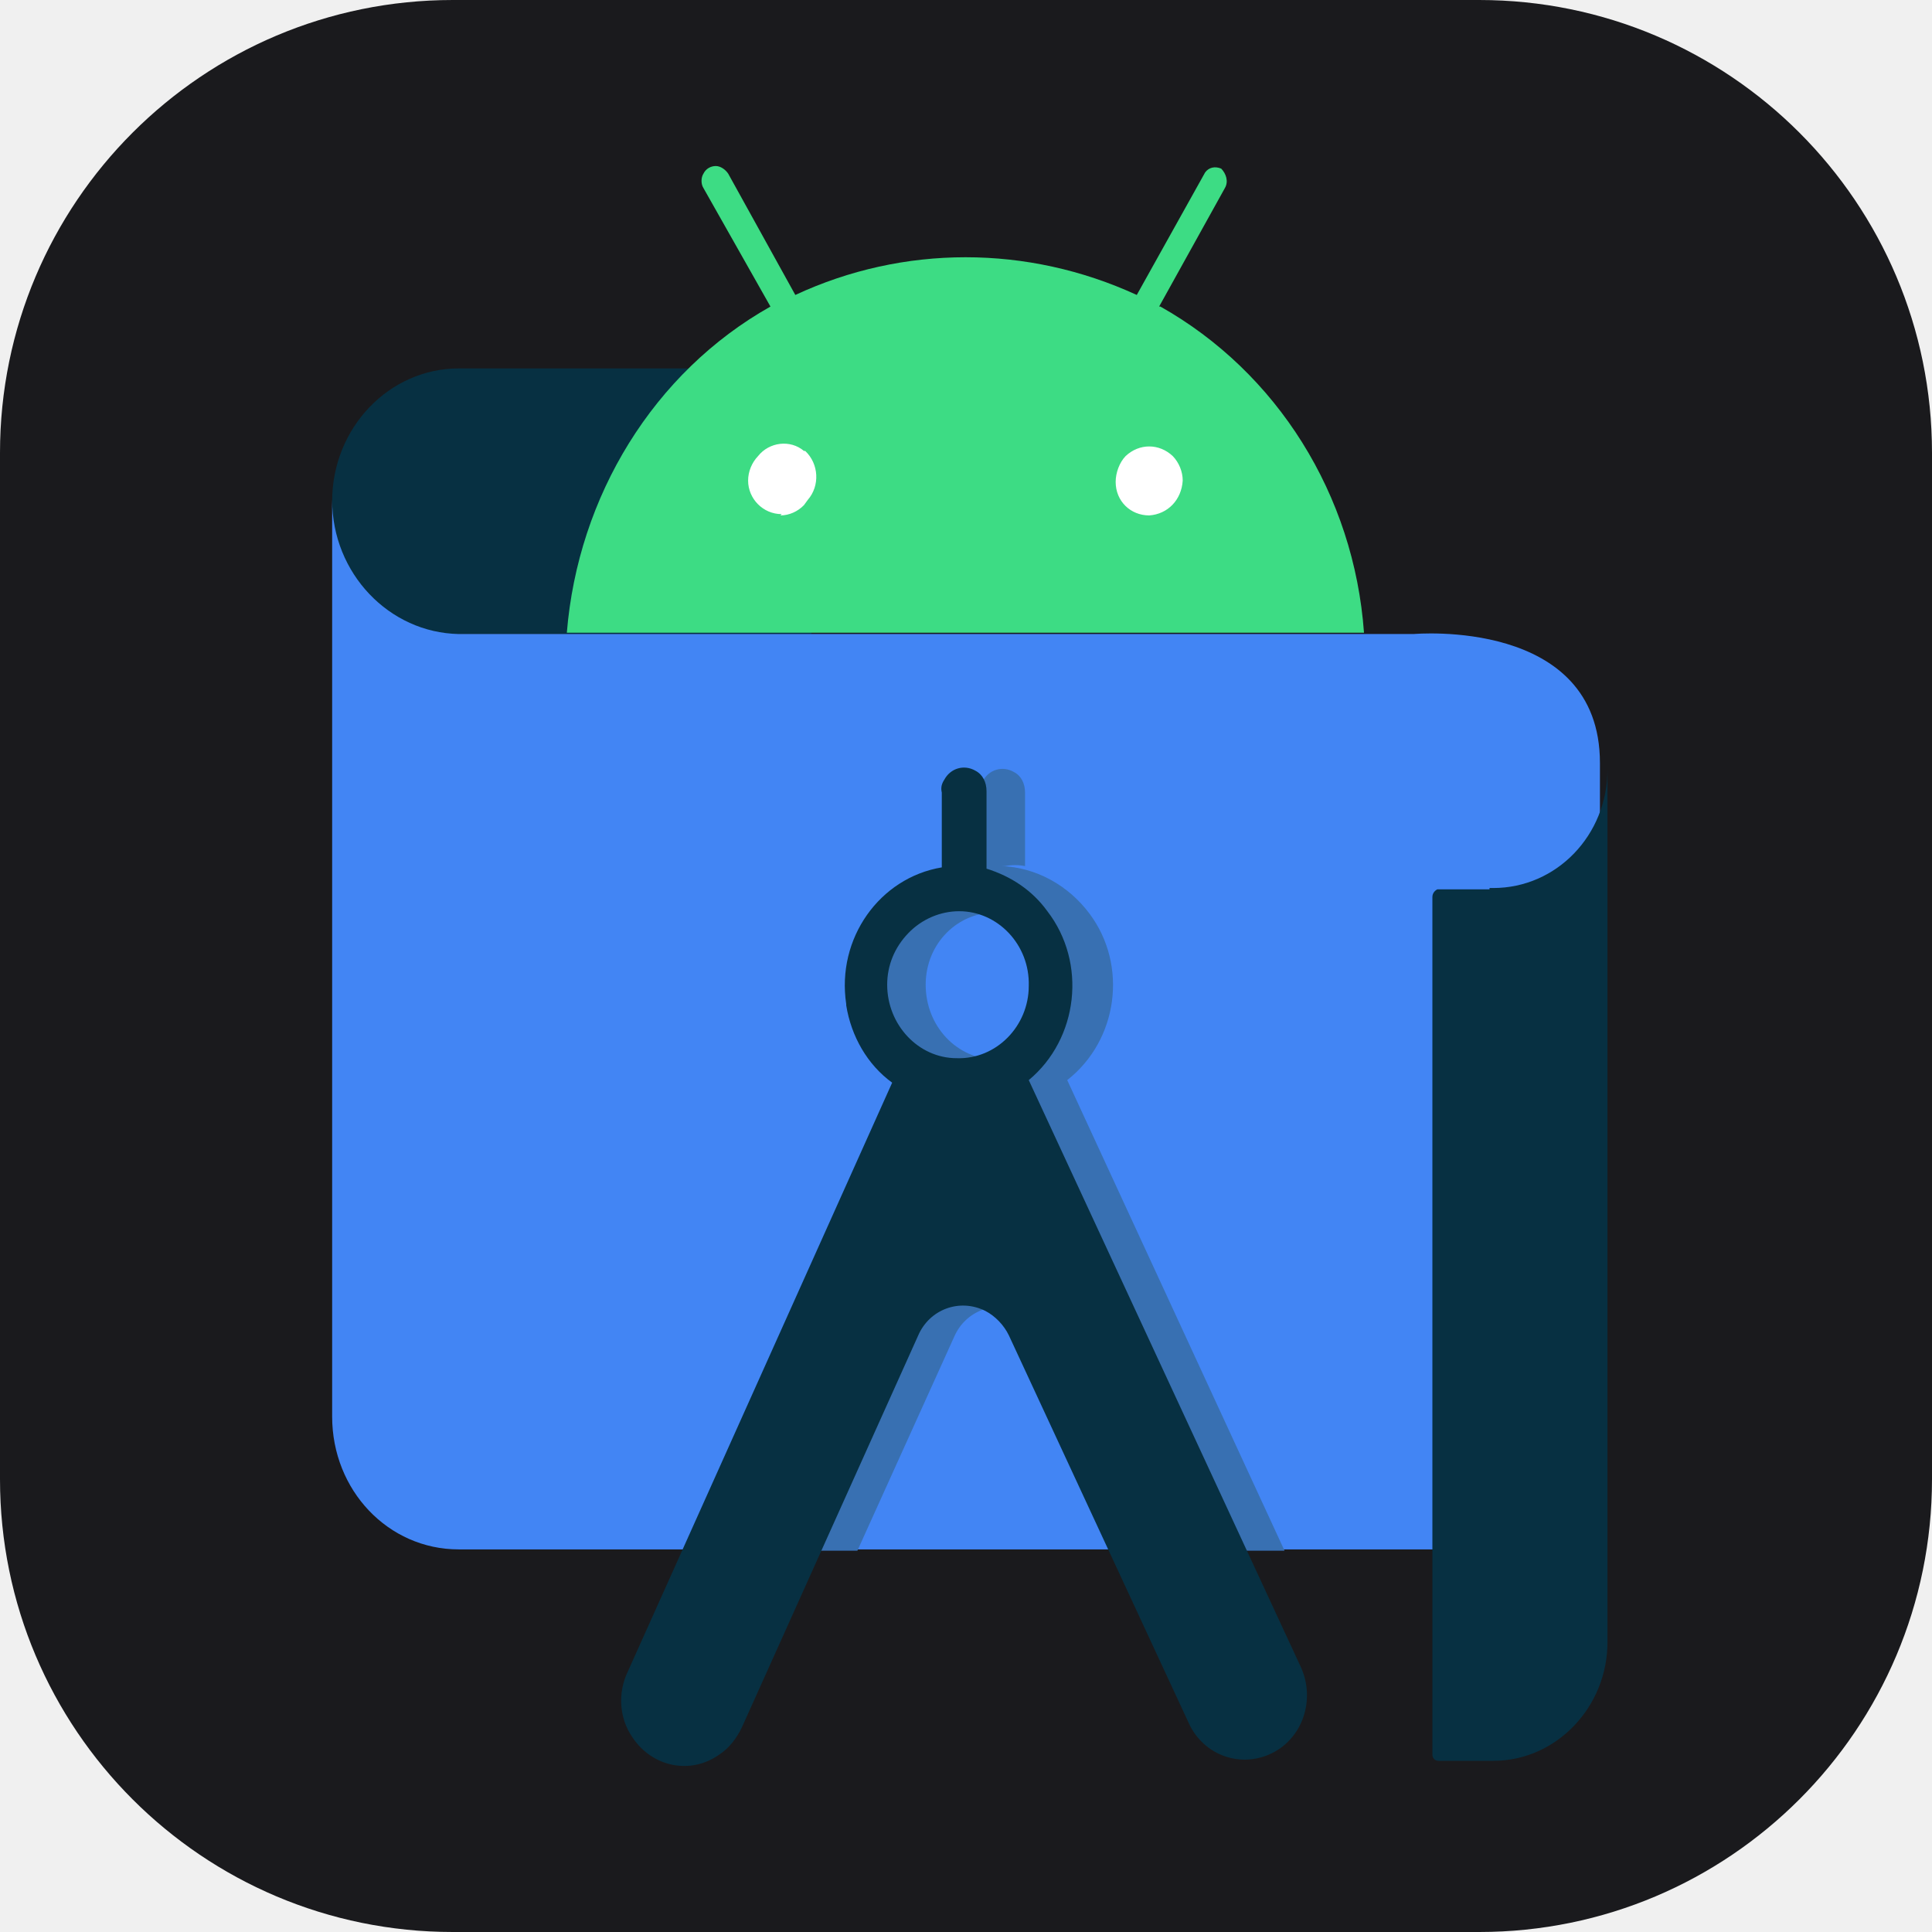
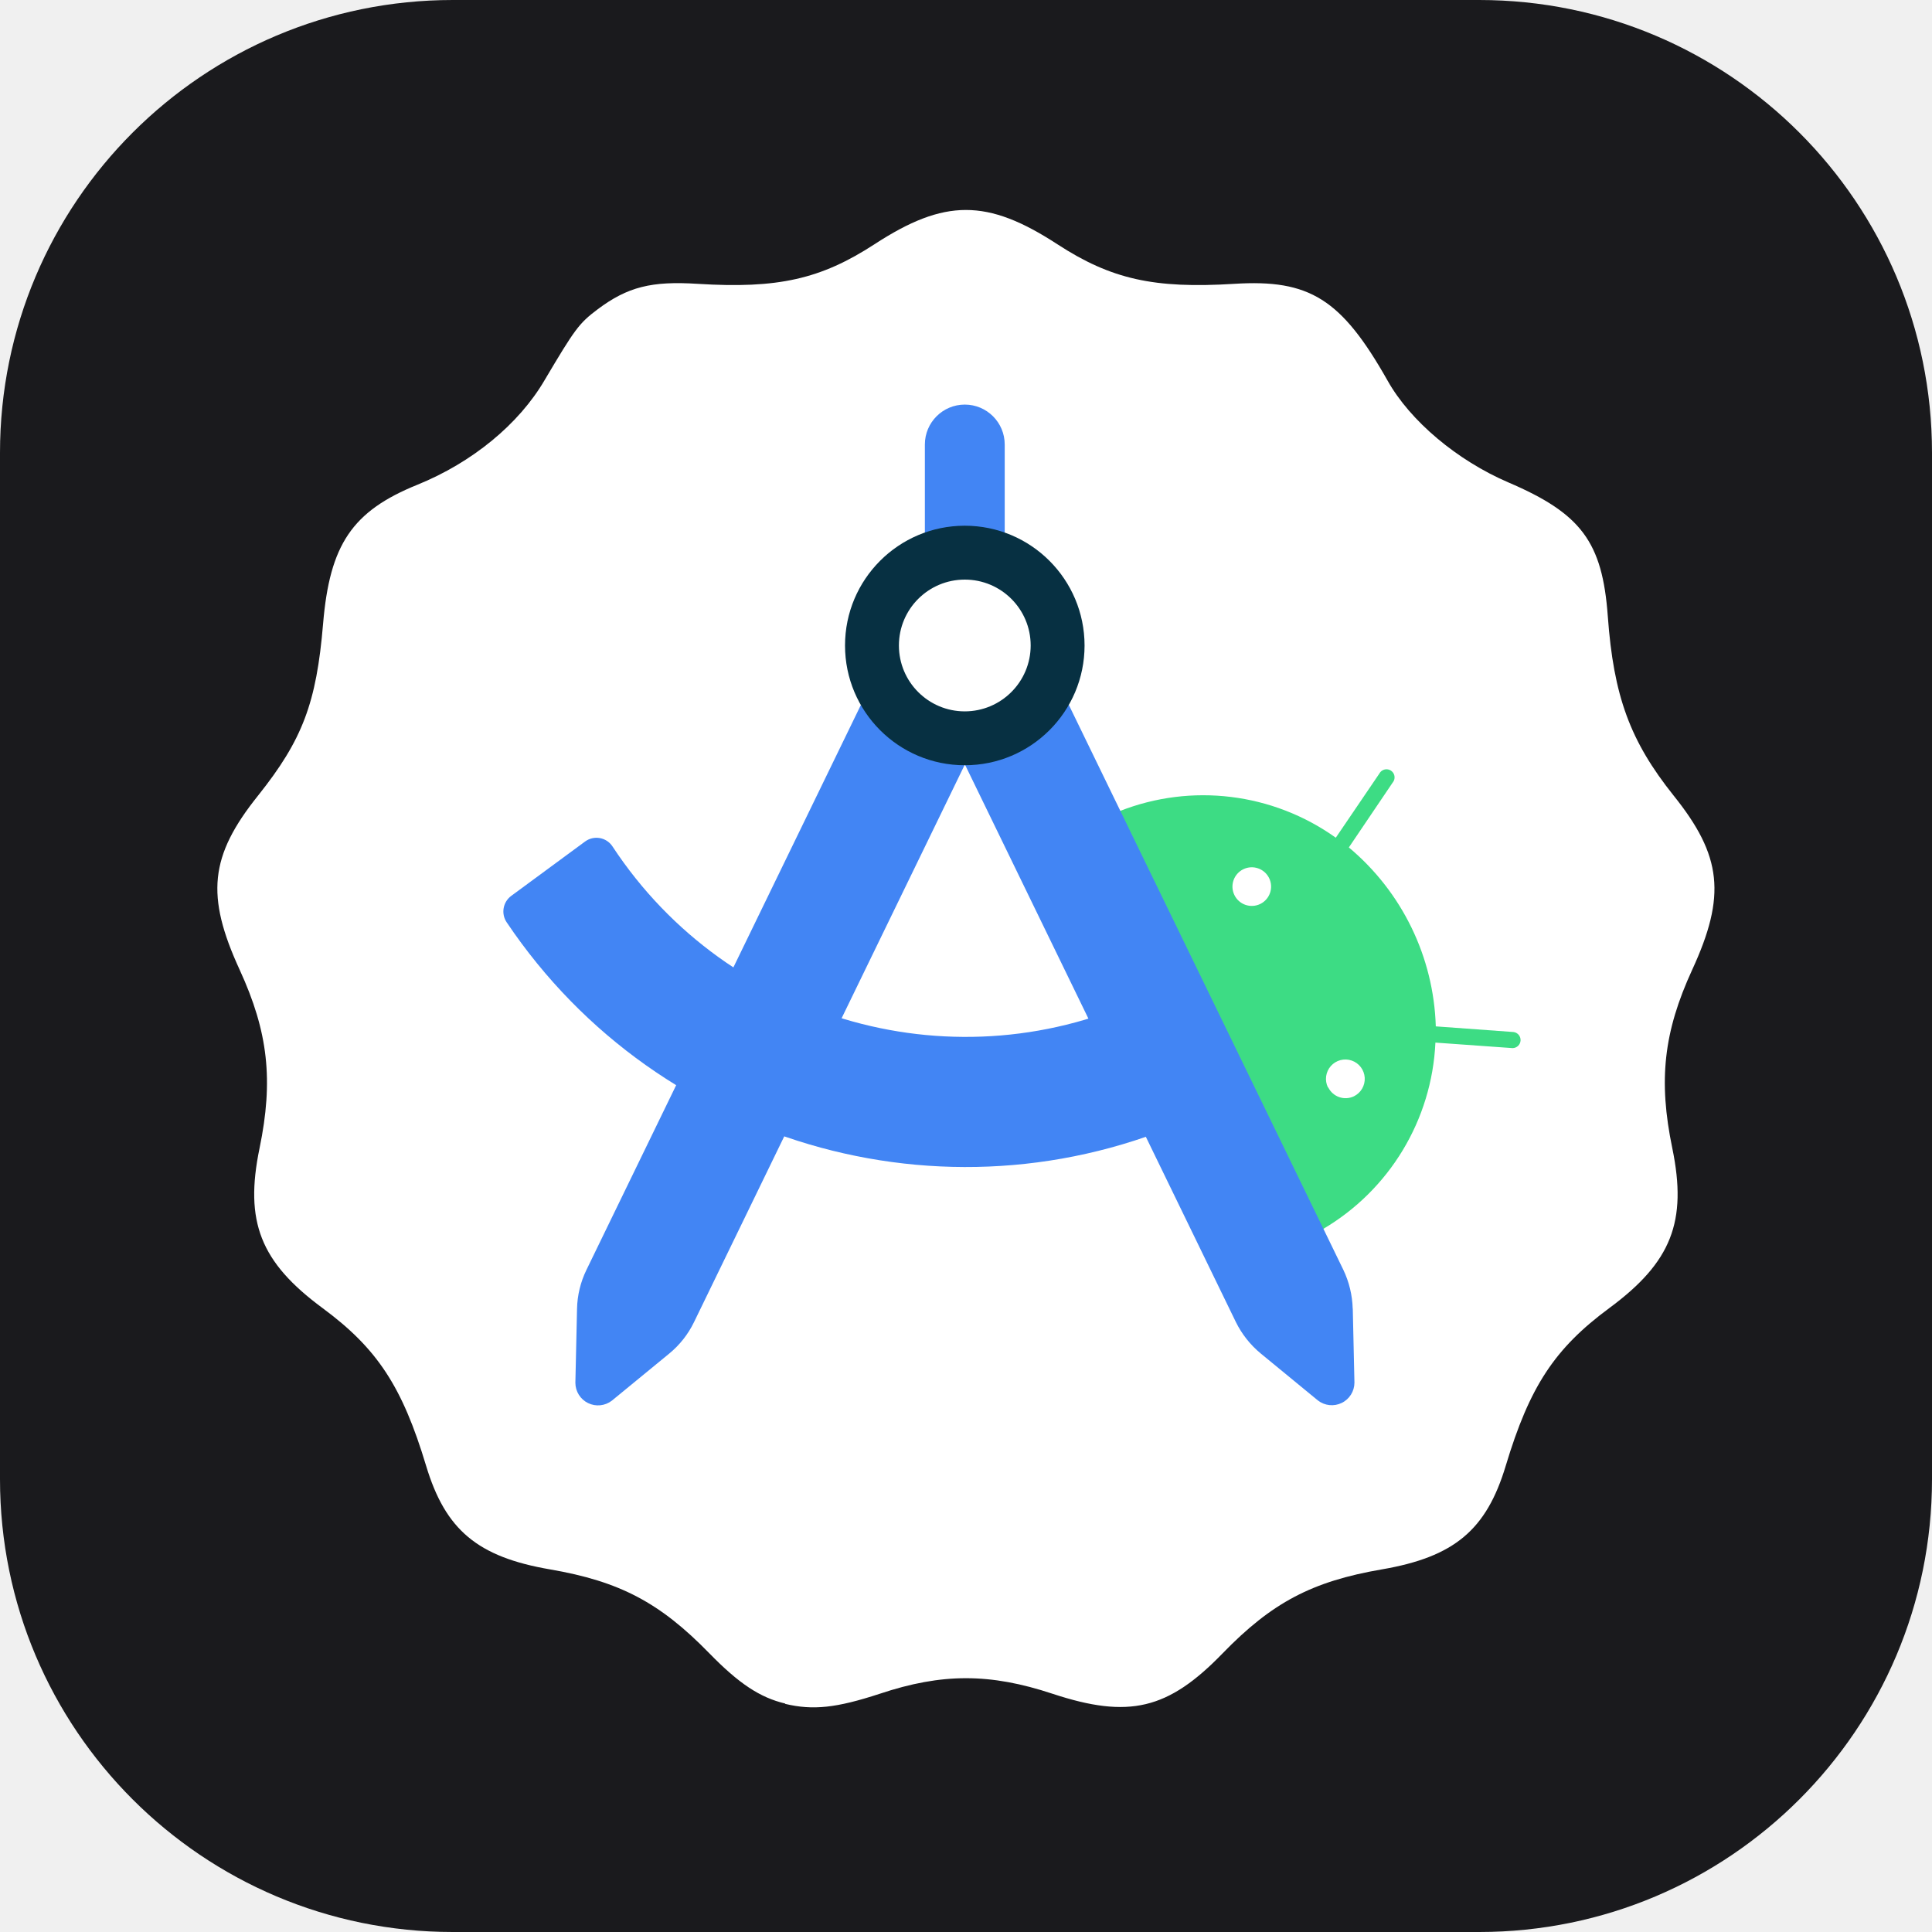
- <svg xmlns="http://www.w3.org/2000/svg" width="256" height="256" viewBox="0 0 256 256" fill="none">
-   <rect width="256" height="256" rx="60" fill="#1A1A1D" />
-   <path d="M107.028 48.818H60.789C51.58 48.818 44.011 56.68 44.011 66.415C43.682 75.811 50.918 83.67 59.97 84.011H107.522L107.028 48.818Z" fill="#073042" />
-   <path d="M211.835 205.303H60.789C51.415 205.303 44.011 197.445 44.011 187.707V66.246C44.011 75.982 51.58 83.841 60.789 84.011H187.321C187.321 84.011 212 81.793 212 101.097V205.303H211.835Z" fill="#4285F4" />
-   <path d="M141.413 143.12C148.159 137.825 149.475 127.917 144.379 121.082C141.579 117.324 137.301 114.933 132.692 114.761H133.186C134.011 114.591 134.997 114.591 135.823 114.761V105.024C135.823 103.828 135.327 102.803 134.34 102.292C132.858 101.437 131.049 101.95 130.227 103.487C129.897 104 129.733 104.512 129.897 105.195V115.102C121.671 116.469 115.912 124.499 117.225 133.213V133.383C117.886 137.483 120.027 141.242 123.316 143.633L95.509 205.474H113.609L126.441 177.116C127.925 173.698 131.872 172.162 135.327 173.87C136.646 174.554 137.795 175.749 138.453 177.116L151.783 205.474H170.209L141.413 143.12ZM132.036 140.387C126.77 140.387 122.657 135.945 122.657 130.48C122.657 125.011 126.935 120.741 132.199 120.911C134.667 120.911 136.81 121.937 138.617 123.647C142.401 127.403 142.401 133.554 138.781 137.483C137.137 139.192 134.667 140.387 132.036 140.387Z" fill="#3870B2" />
-   <path d="M96.992 57.363H161.818V69.662H96.992V57.363Z" fill="white" />
-   <path d="M127.1 120.741C132.199 120.741 136.48 125.183 136.316 130.649C136.316 135.945 132.036 140.387 126.77 140.216C121.671 140.216 117.556 135.775 117.556 130.48C117.556 127.917 118.542 125.524 120.357 123.647C122.164 121.766 124.63 120.741 127.1 120.741ZM130.72 115.102V104.853C130.72 103.657 130.227 102.633 129.24 102.119C127.76 101.265 125.949 101.778 125.123 103.316C124.793 103.828 124.63 104.341 124.793 105.024V114.933C116.567 116.298 110.808 124.33 112.129 133.042V133.213C112.788 137.31 114.924 141.07 118.215 143.46L83.169 221.532C81.854 224.268 82.018 227.682 83.828 230.245C86.457 234.173 91.562 235.198 95.342 232.466C96.663 231.611 97.649 230.245 98.306 228.878L121.671 176.944C123.151 173.528 127.1 171.99 130.556 173.698C131.872 174.382 133.022 175.579 133.681 176.944L157.539 228.366C159.516 232.636 164.449 234.344 168.566 232.293C172.676 230.245 174.323 225.119 172.347 220.848L136.316 143.12C142.896 137.652 144.049 127.575 138.781 120.741C136.81 118.007 134.011 116.128 130.72 115.102Z" fill="#073042" />
-   <path d="M152.276 68.296C149.805 68.296 147.831 66.415 147.831 63.854C147.831 62.658 148.323 61.292 149.146 60.437C150.957 58.73 153.591 58.73 155.401 60.437C156.222 61.292 156.716 62.487 156.716 63.683C156.552 66.246 154.742 68.125 152.276 68.296ZM103.572 68.125C101.1 68.125 99.129 66.075 99.129 63.683C99.129 62.487 99.624 61.292 100.443 60.437C101.925 58.559 104.726 58.216 106.533 59.756H106.698C108.506 61.463 108.67 64.366 107.028 66.246L106.533 66.927C105.712 67.782 104.562 68.296 103.406 68.296L103.572 68.125ZM153.591 40.62L162.311 24.904C162.804 24.05 162.475 23.025 161.818 22.342C160.995 22 160.174 22.171 159.681 22.855L150.629 39.083C136.151 32.421 119.698 32.421 105.383 39.083L96.498 23.025C96.169 22.513 95.509 22 94.849 22C94.192 22 93.533 22.342 93.202 23.025C92.874 23.538 92.874 24.391 93.202 24.904L102.09 40.62C86.621 49.33 76.585 65.734 75.108 83.841H180.737C179.424 65.564 169.221 49.33 153.755 40.62" fill="#3DDC84" />
-   <path d="M197.37 117.839H190.459C190.128 118.007 189.8 118.349 189.8 118.861V232.466C189.8 232.977 190.128 233.319 190.625 233.319H197.863C206.254 233.319 213 226.143 213 217.603V101.95C213 110.662 206.254 117.667 197.863 117.667H197.37V117.839Z" fill="#073042" />
+ <svg xmlns="http://www.w3.org/2000/svg" width="256" height="256" fill="none" viewBox="0 0 256 256">
+   <rect width="256" height="256" rx="60" fill="#1a1a1d" />
+   <path d="M104.05,227.72c-3.35-.8-6.15-2.65-10.07-6.68-6.55-6.72-11.87-9.52-21.11-11.11-9.59-1.65-13.85-5.21-16.41-13.73C53.3,185.7,50,180.67,42.73,175.3c-8.23-6.08-10.35-11.44-8.34-21.17,1.86-9,1.15-15.4-2.63-23.63-4.51-9.83-4-15.07,2.45-23.12,5.88-7.38,7.72-12.25,8.6-22.74s3.83-14.92,12.5-18.43c7.24-2.93,13.43-8,16.86-13.86,4-6.75,4.55-7.53,7-9.36,4-3,7.17-3.78,13.28-3.4,10.61.67,16.3-.61,23.43-5.25,9.29-6.05,14.93-6.05,24.22,0,7.13,4.64,12.81,5.92,23.43,5.25,10-.63,14.21,2,20.33,12.83,3,5.36,9.23,10.58,16,13.48,9.66,4.13,12.46,7.91,13.18,17.71.77,10.62,2.95,16.56,8.71,23.77,6.43,8,7,13.29,2.47,23.12-3.78,8.23-4.5,14.63-2.63,23.63,2,9.73-.11,15.09-8.34,21.17-7.26,5.37-10.57,10.4-13.73,20.9-2.56,8.52-6.82,12.08-16.41,13.73-9.26,1.59-14.58,4.4-21.11,11.13-7.23,7.46-12.42,8.7-22.54,5.35-8.27-2.73-14.64-2.74-22.88,0-5.77,1.89-8.85,2.22-12.55,1.35Z" opacity="0.2" style="isolation:isolate" />
+   <path d="M104.05,225.73c-3.35-.79-6.15-2.65-10.07-6.67-6.55-6.72-11.87-9.52-21.11-11.11-9.59-1.65-13.85-5.22-16.41-13.73-3.16-10.5-6.47-15.54-13.73-20.9-8.23-6.08-10.35-11.45-8.34-21.17,1.86-9,1.15-15.41-2.63-23.64-4.51-9.82-4-15.07,2.45-23.11,5.88-7.38,7.72-12.26,8.6-22.74s3.83-14.92,12.5-18.43c7.24-2.94,13.43-8,16.86-13.87,4-6.75,4.55-7.52,7-9.36,4-3,7.17-3.78,13.28-3.39,10.61.66,16.3-.61,23.43-5.25,9.29-6.05,14.93-6.05,24.22,0,7.13,4.64,12.81,5.91,23.43,5.25,10-.63,14.21,2,20.33,12.82,3,5.36,9.23,10.58,16,13.49,9.66,4.13,12.46,7.9,13.18,17.71.77,10.62,2.95,16.55,8.71,23.77,6.43,8,7,13.28,2.47,23.11-3.78,8.23-4.5,14.64-2.63,23.64,2,9.72-.11,15.09-8.34,21.17-7.26,5.36-10.57,10.4-13.73,20.9-2.56,8.51-6.82,12.08-16.41,13.73-9.26,1.59-14.58,4.4-21.11,11.13-7.23,7.46-12.42,8.69-22.54,5.35-8.27-2.74-14.64-2.75-22.88,0-5.77,1.89-8.85,2.22-12.55,1.34Z" fill="#fff" />
+   <path d="M163.56,118.59a2.56,2.56,0,1,1,3.43,1.19A2.56,2.56,0,0,1,163.56,118.59Zm12.4,25.5a2.57,2.57,0,1,1,3.43,1.18A2.56,2.56,0,0,1,176,144.09ZM177,111a30.24,30.24,0,0,0-28.65-3.52l26.93,55.39a30.28,30.28,0,0,0,14.92-24.72l10.22.73a1.07,1.07,0,0,0,.14-2.13L190.25,136a32.17,32.17,0,0,0-11.52-23.71l5.81-8.6a1.07,1.07,0,1,0-1.76-1.2L177,111" fill="#3ddc84" />
+   <path d="M152.21,131.86a56,56,0,0,1-71.05-19.7,2.54,2.54,0,0,0-3.64-.65l-9.78,7.2a2.57,2.57,0,0,0-.59,3.52,73.26,73.26,0,0,0,92.56,25.16Z" fill="#4285f4" />
+   <path d="M127.84,70.59h5.29V58.9a5.29,5.29,0,1,0-10.58,0V70.59Z" fill="#4285f4" />
+   <path d="M114.07,93.41,77.71,168.26a12.37,12.37,0,0,0-1.25,5.17l-.22,9.8a3,3,0,0,0,4.84,2.36l7.58-6.22a12.35,12.35,0,0,0,3.3-4.18L127.8,101.4l-13.71-8Z" fill="#4285f4" />
+   <path d="M179.24,173.42a12.73,12.73,0,0,0-1.25-5.18L141.62,93.39l-13.72,8,35.85,73.77a12.65,12.65,0,0,0,3.3,4.18l7.57,6.22a3,3,0,0,0,4.85-2.36l-.22-9.8Z" fill="#4285f4" />
+   <path d="M127.84,69.66a15.87,15.87,0,1,0,15.87,15.87A15.88,15.88,0,0,0,127.84,69.66Zm0,24.6a8.73,8.73,0,1,1,8.73-8.73A8.74,8.74,0,0,1,127.84,94.26Z" fill="#073042" />
</svg>
